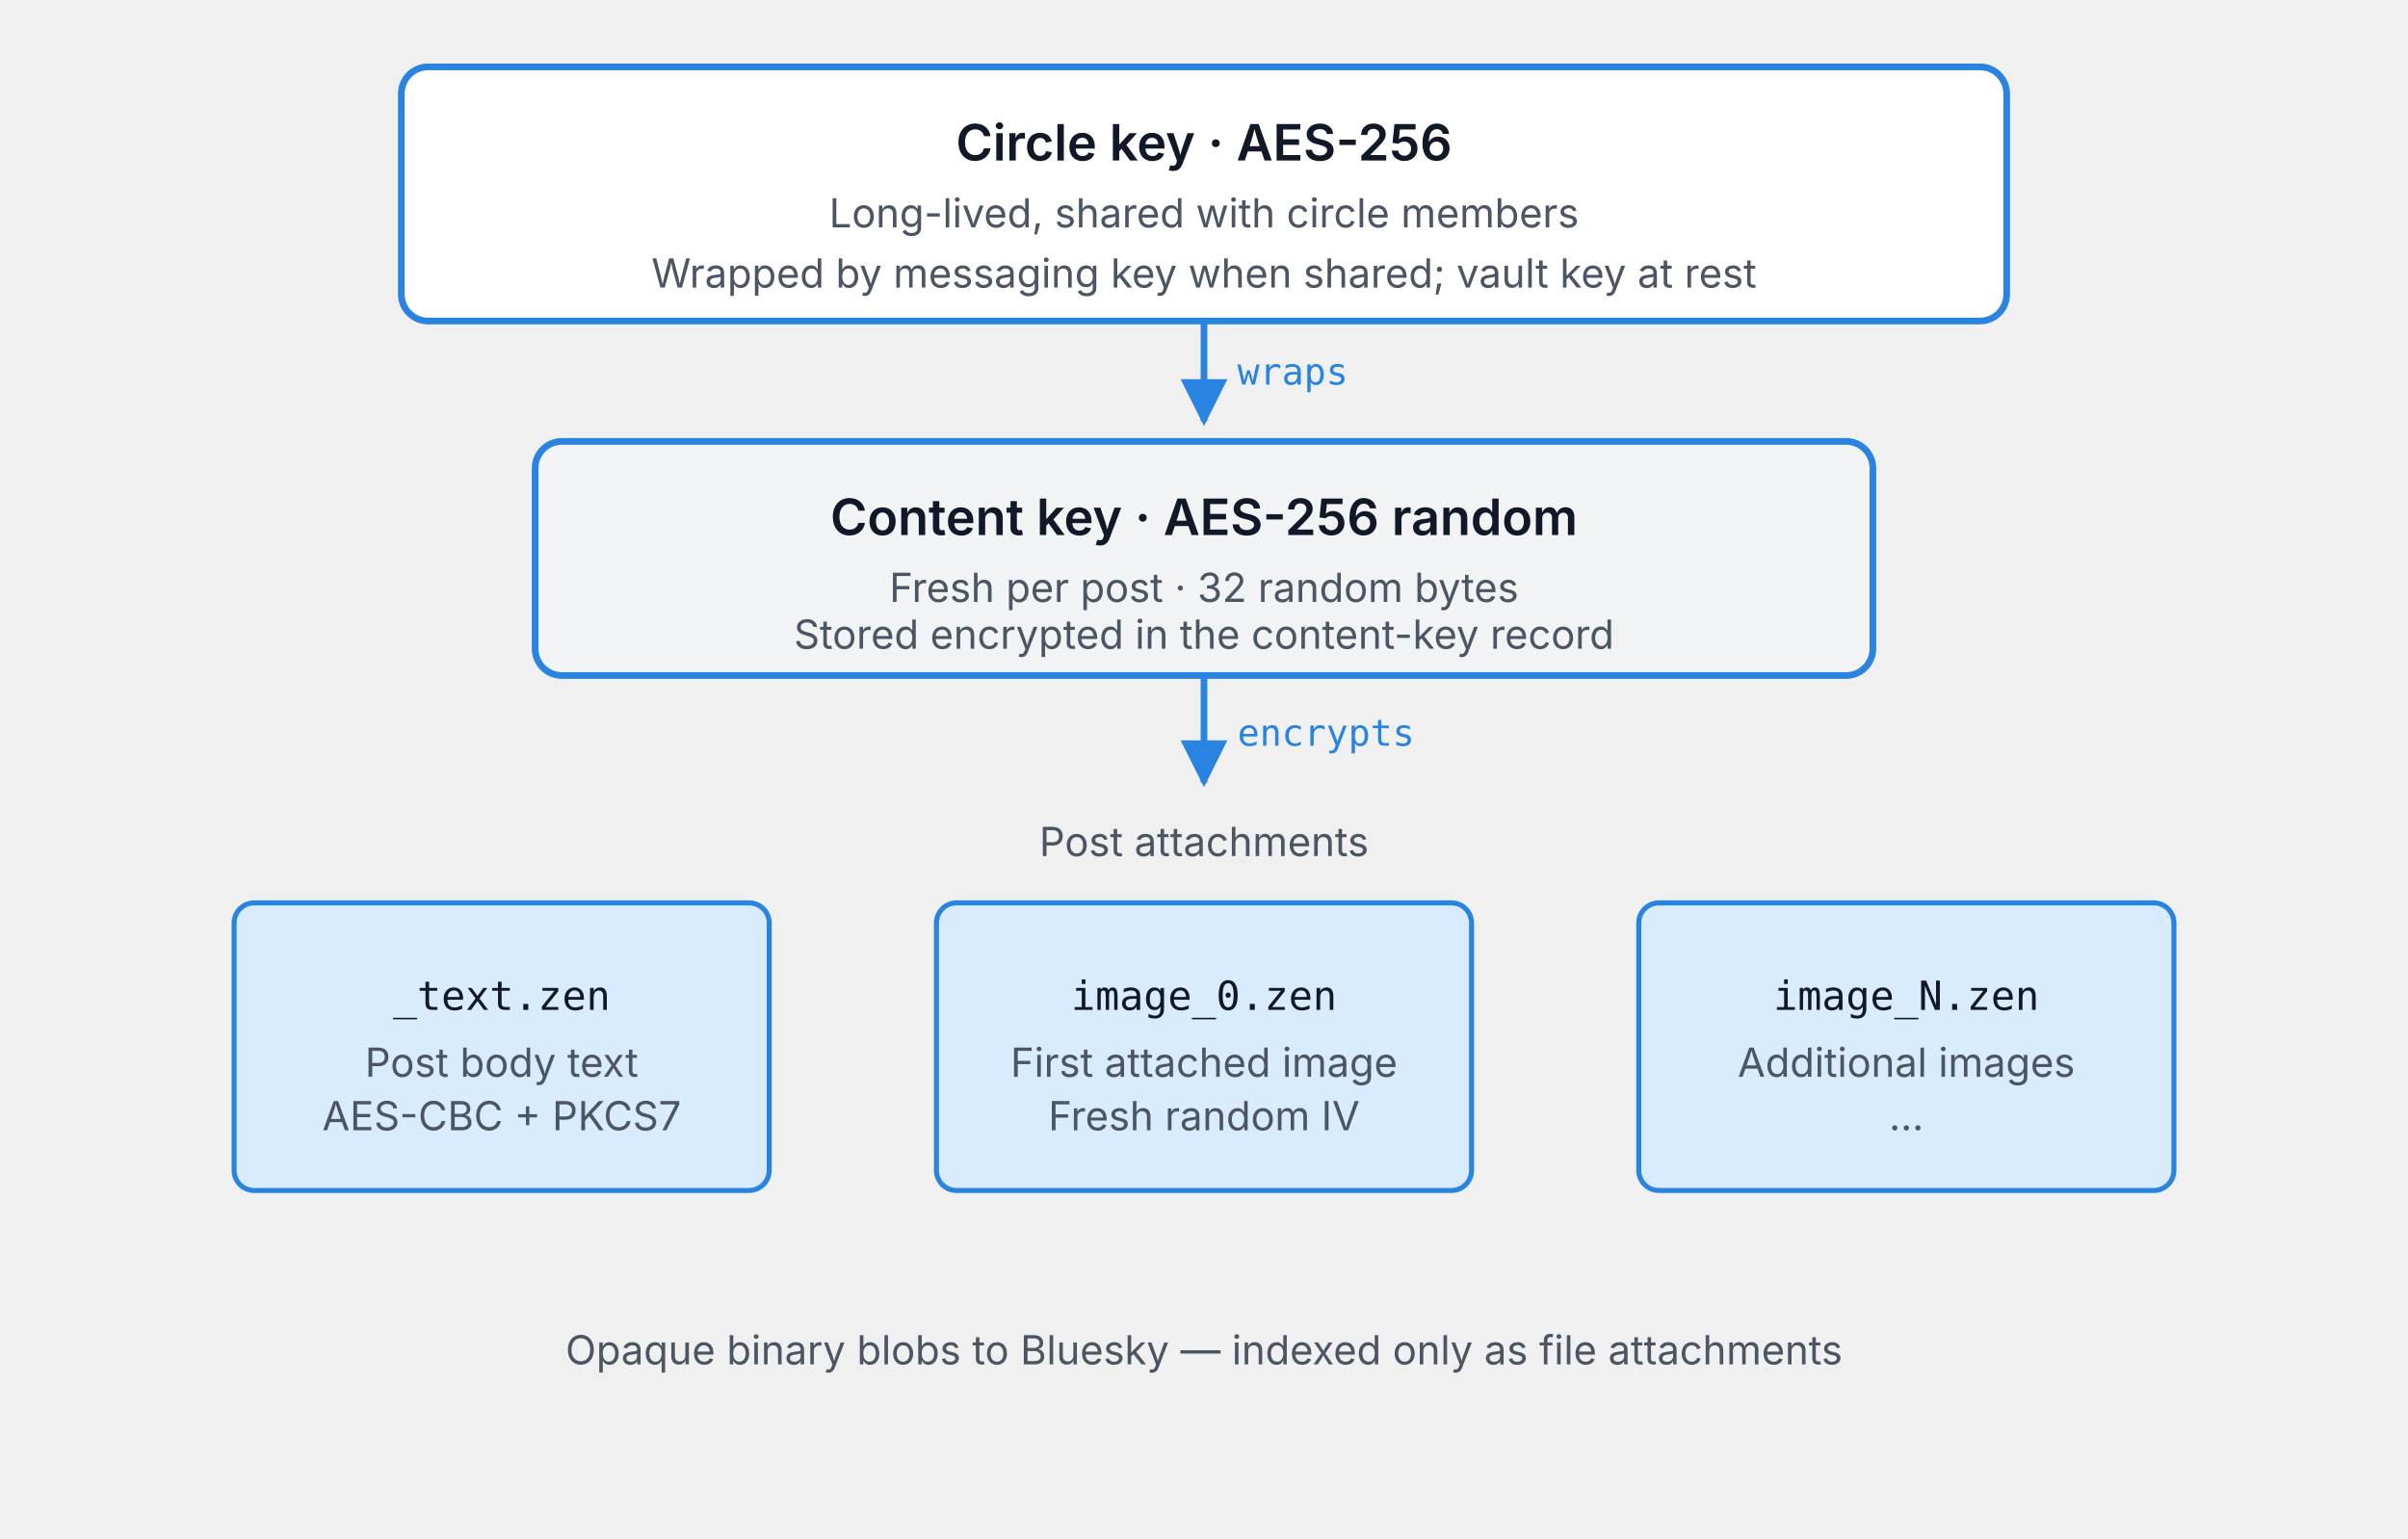
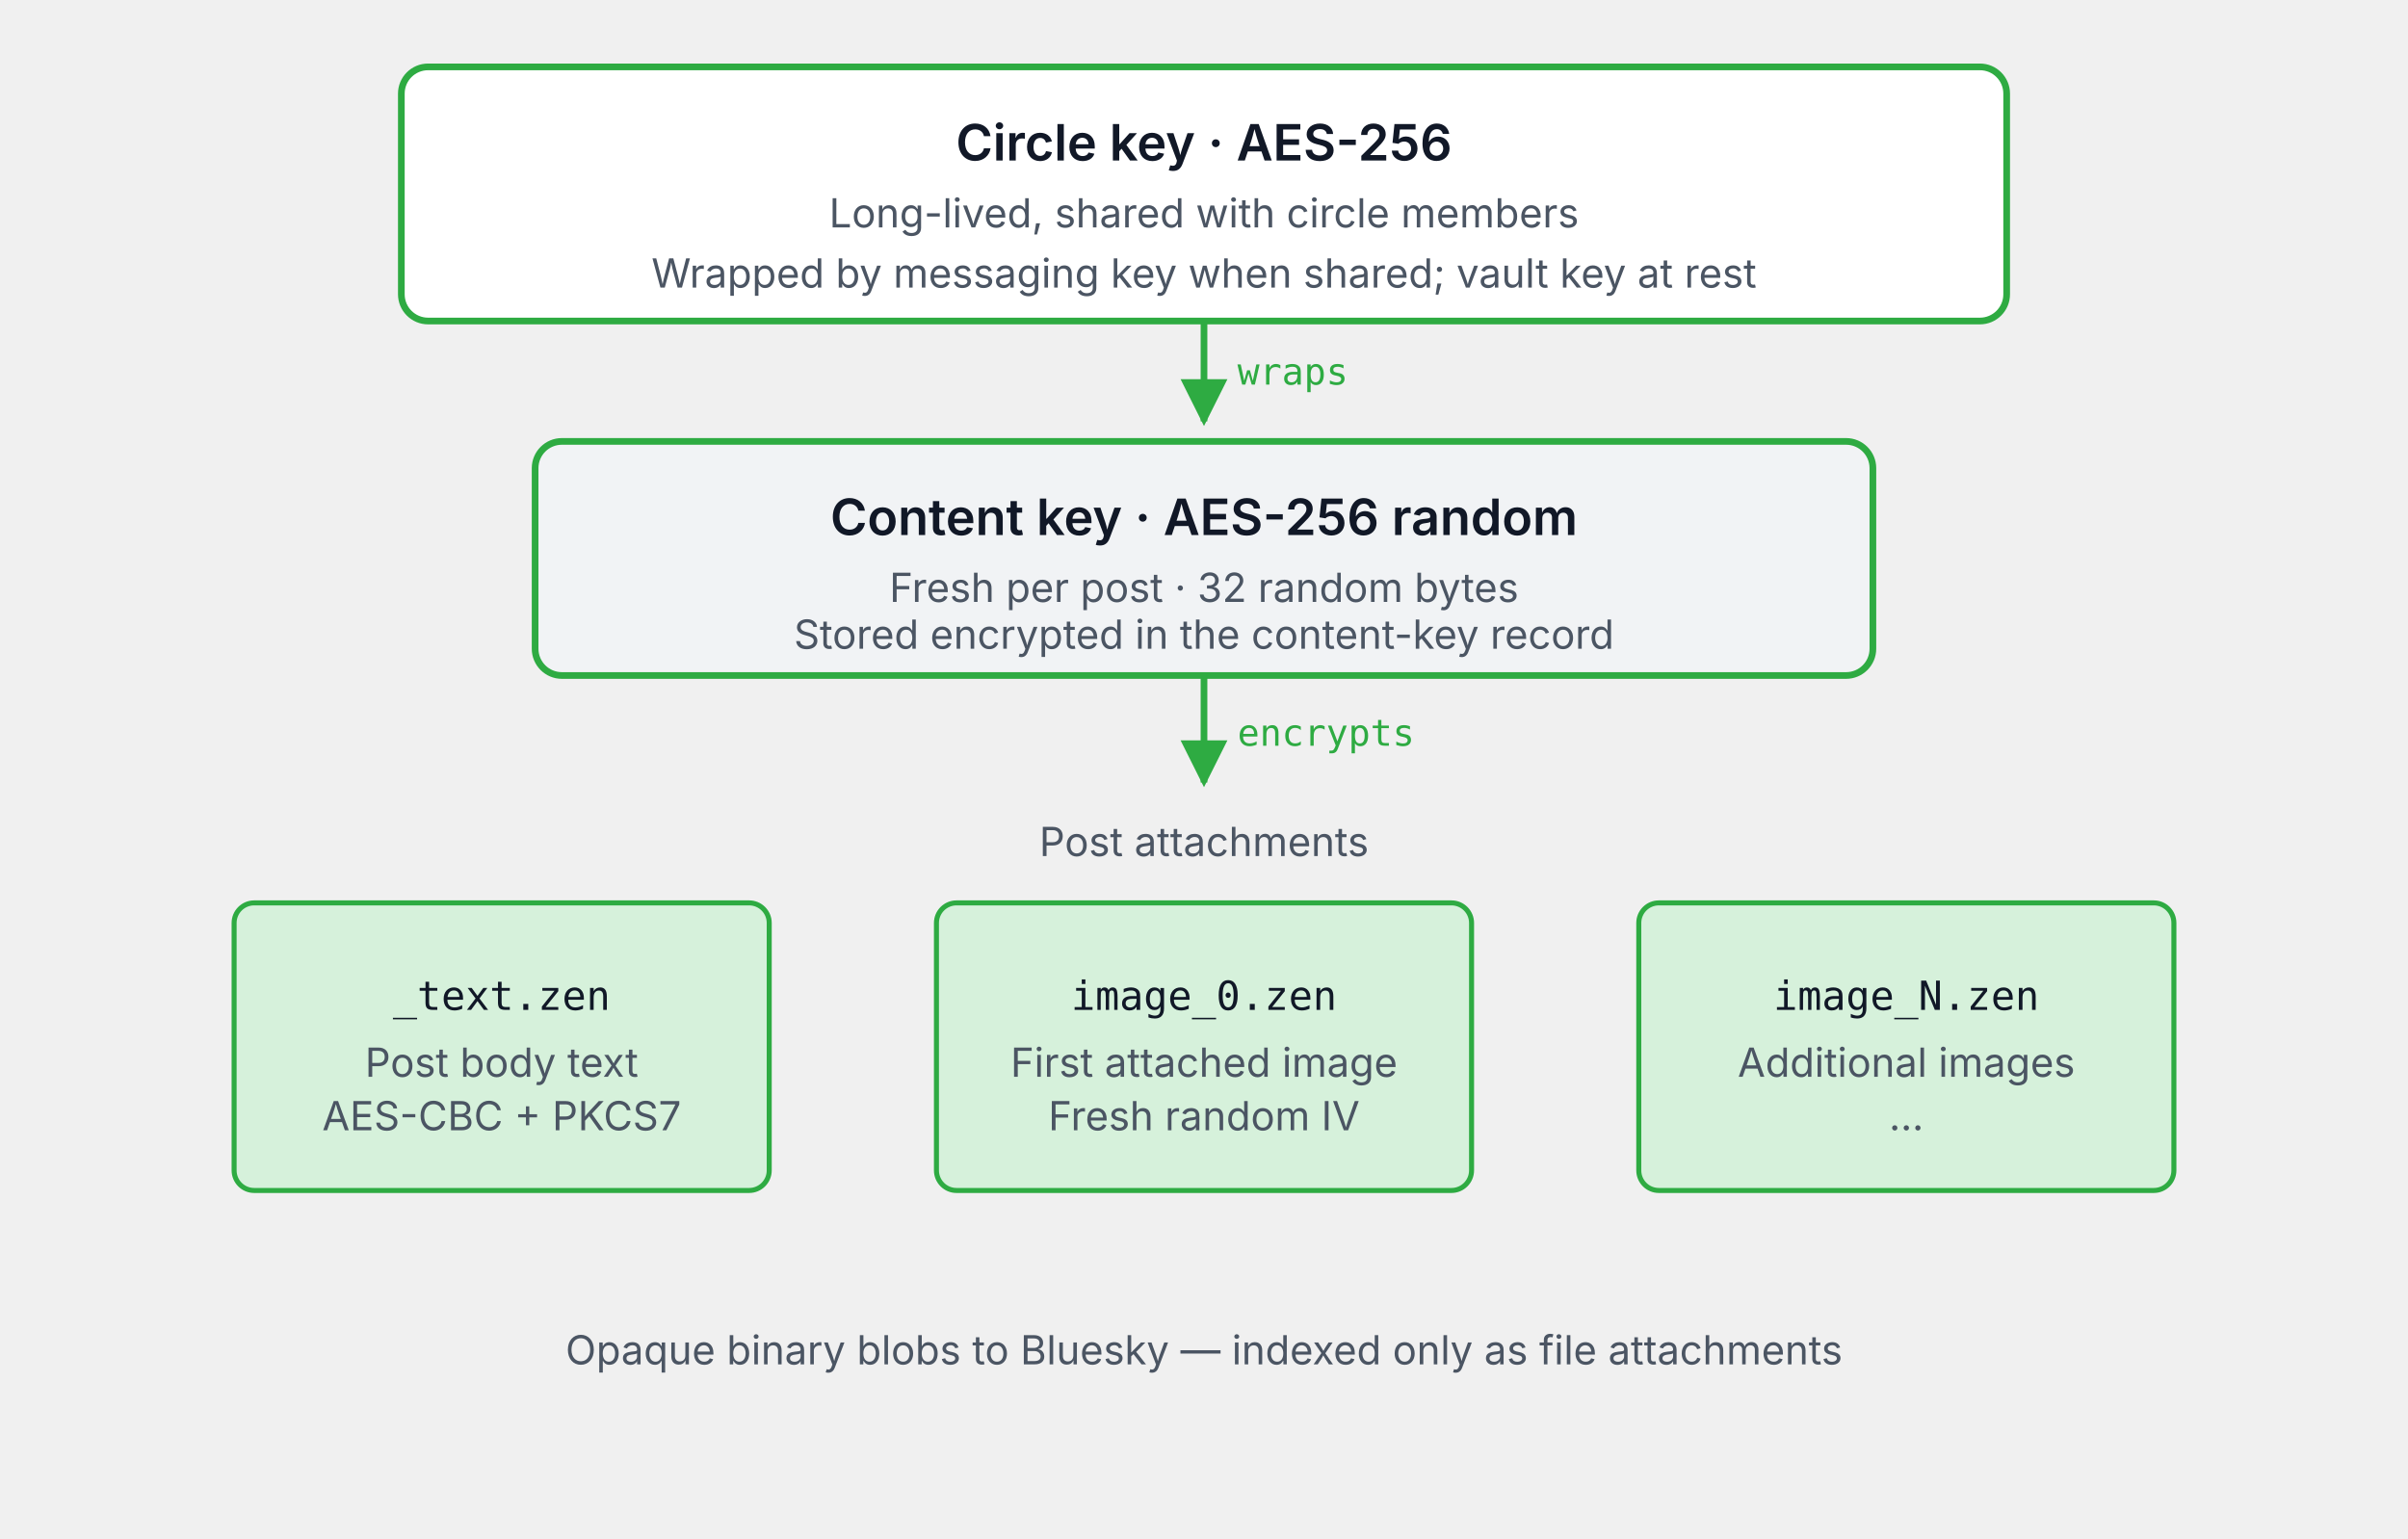
<svg xmlns="http://www.w3.org/2000/svg" viewBox="0 0 720 460" role="img" aria-label="Two-tier content encryption: the Circle key (AES-256, shared with circle members) wraps a per-post Content key (AES-256, fresh random), which in turn encrypts each attached .zen file — the post's text and every image.">
  <defs>
    <style>
-       .tier-outer { fill: #ffffff; stroke: #2884E0; stroke-width: 2; }
-       .tier-inner { fill: #F1F3F5; stroke: #2884E0; stroke-width: 2; }
-       .zen { fill: #D9EBFF; stroke: #2884E0; stroke-width: 1.5; }
-       .arrow { stroke: #2884E0; stroke-width: 2; fill: none; }
+       .tier-outer { fill: #ffffff; stroke: #2EAB42; stroke-width: 2; }
+       .tier-inner { fill: #F1F3F5; stroke: #2EAB42; stroke-width: 2; }
+       .zen { fill: #D6F1DB; stroke: #2EAB42; stroke-width: 1.5; }
+       .arrow { stroke: #2EAB42; stroke-width: 2; fill: none; }
      .lbl-head { font: 600 15px/1.2 Inter, sans-serif; fill: #111827; }
      .lbl-sub { font: 400 12px/1.3 Inter, sans-serif; fill: #4b5563; }
-       .lbl-op { font: 400 11px/1.2 'JetBrains Mono', ui-monospace, monospace; fill: #2884E0; }
+       .lbl-op { font: 400 11px/1.2 'JetBrains Mono', ui-monospace, monospace; fill: #2EAB42; }
      .lbl-file { font: 400 12px/1.2 'JetBrains Mono', ui-monospace, monospace; fill: #111827; }
    </style>
    <marker id="arr2" viewBox="0 0 10 10" refX="9" refY="5" markerWidth="7" markerHeight="7" orient="auto-start-reverse">
-       <path d="M 0 0 L 10 5 L 0 10 z" fill="#2884E0" />
+       <path d="M 0 0 L 10 5 L 0 10 z" fill="#2EAB42" />
    </marker>
  </defs>
  <rect x="120" y="20" width="480" height="76" rx="8" class="tier-outer" />
  <text x="360" y="48" text-anchor="middle" class="lbl-head">Circle key · AES-256</text>
  <text x="360" y="68" text-anchor="middle" class="lbl-sub">Long-lived, shared with circle members</text>
  <text x="360" y="86" text-anchor="middle" class="lbl-sub">Wrapped by messaging key when shared; vault key at rest</text>
  <line x1="360" y1="96" x2="360" y2="126" class="arrow" marker-end="url(#arr2)" />
  <text x="370" y="115" class="lbl-op">wraps</text>
  <rect x="160" y="132" width="400" height="70" rx="8" class="tier-inner" />
  <text x="360" y="160" text-anchor="middle" class="lbl-head">Content key · AES-256 random</text>
  <text x="360" y="180" text-anchor="middle" class="lbl-sub">Fresh per post · 32 random bytes</text>
  <text x="360" y="194" text-anchor="middle" class="lbl-sub">Stored encrypted in the content-key record</text>
  <line x1="360" y1="202" x2="360" y2="234" class="arrow" marker-end="url(#arr2)" />
  <text x="370" y="223" class="lbl-op">encrypts</text>
  <text x="360" y="256" text-anchor="middle" class="lbl-sub">Post attachments</text>
  <g transform="translate(70 270)">
    <rect x="0" y="0" width="160" height="86" rx="6" class="zen" />
    <text x="80" y="32" text-anchor="middle" class="lbl-file">_text.zen</text>
    <text x="80" y="52" text-anchor="middle" class="lbl-sub">Post body text</text>
    <text x="80" y="68" text-anchor="middle" class="lbl-sub">AES-CBC + PKCS7</text>
  </g>
  <g transform="translate(280 270)">
    <rect x="0" y="0" width="160" height="86" rx="6" class="zen" />
    <text x="80" y="32" text-anchor="middle" class="lbl-file">image_0.zen</text>
    <text x="80" y="52" text-anchor="middle" class="lbl-sub">First attached image</text>
    <text x="80" y="68" text-anchor="middle" class="lbl-sub">Fresh random IV</text>
  </g>
  <g transform="translate(490 270)">
    <rect x="0" y="0" width="160" height="86" rx="6" class="zen" />
    <text x="80" y="32" text-anchor="middle" class="lbl-file">image_N.zen</text>
    <text x="80" y="52" text-anchor="middle" class="lbl-sub">Additional images</text>
    <text x="80" y="68" text-anchor="middle" class="lbl-sub">…</text>
  </g>
  <text x="360" y="408" text-anchor="middle" class="lbl-sub">Opaque binary blobs to Bluesky — indexed only as file attachments</text>
</svg>
